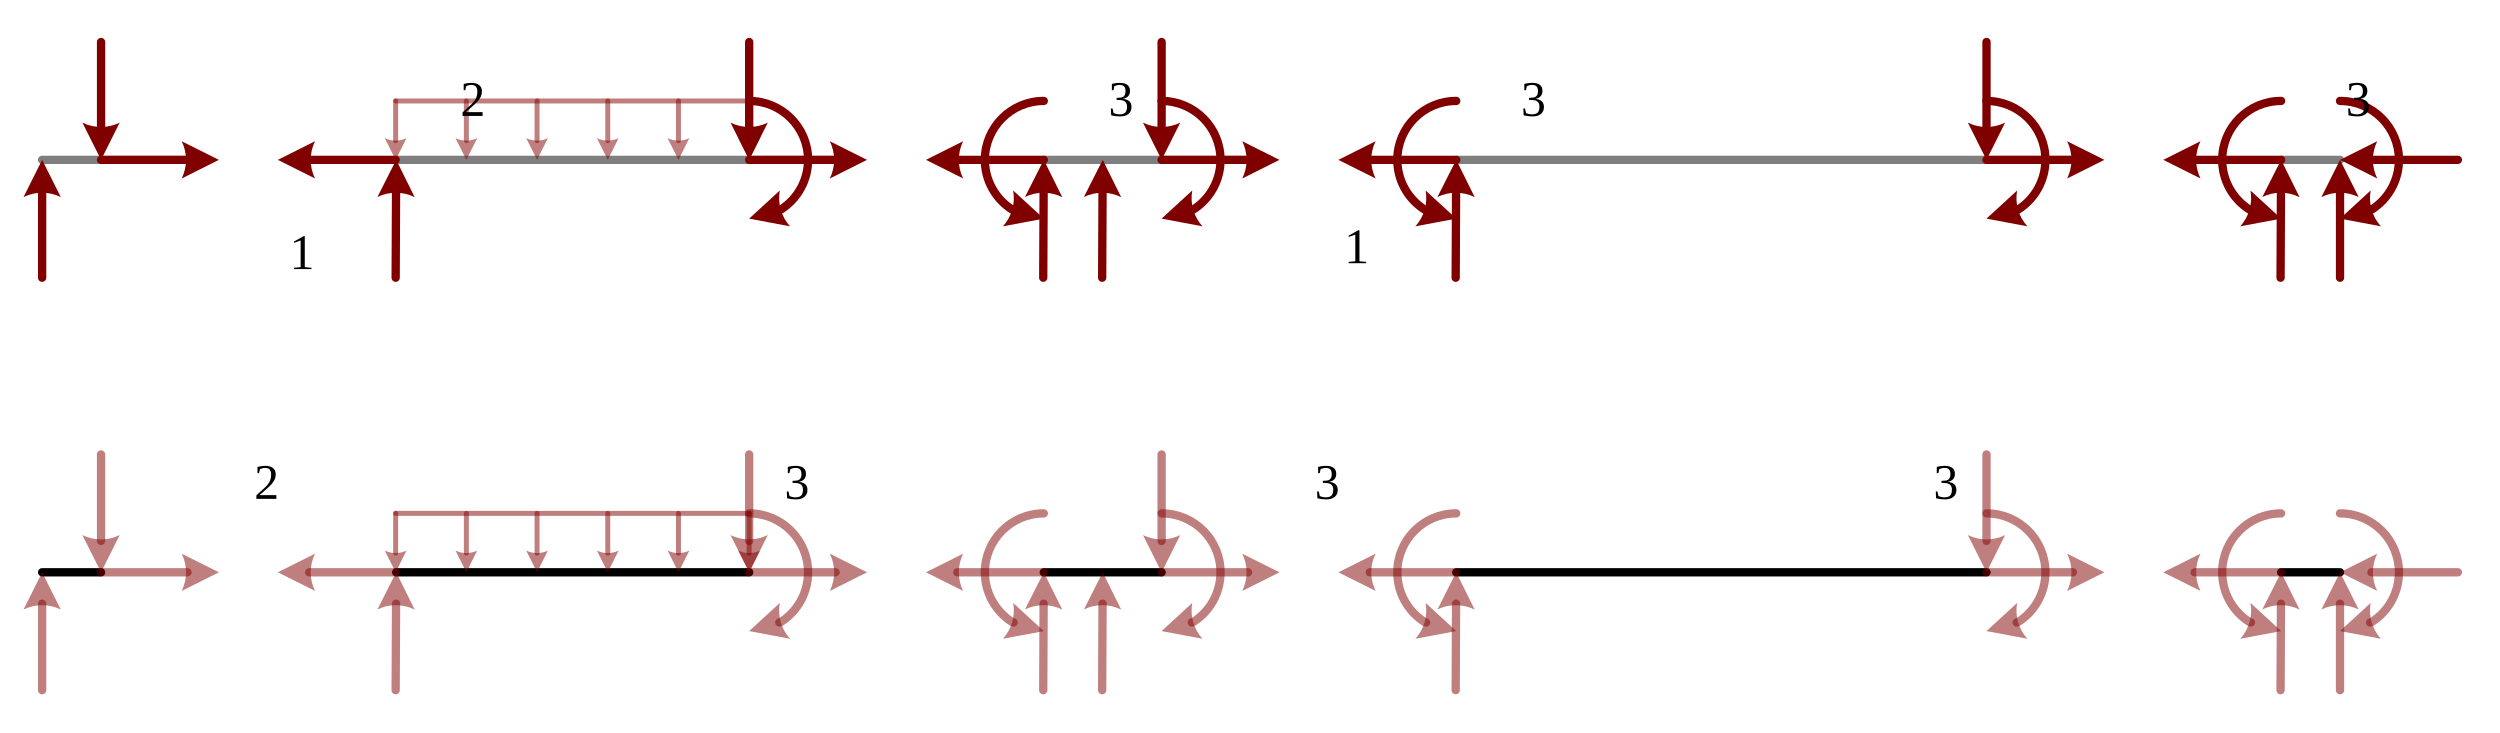
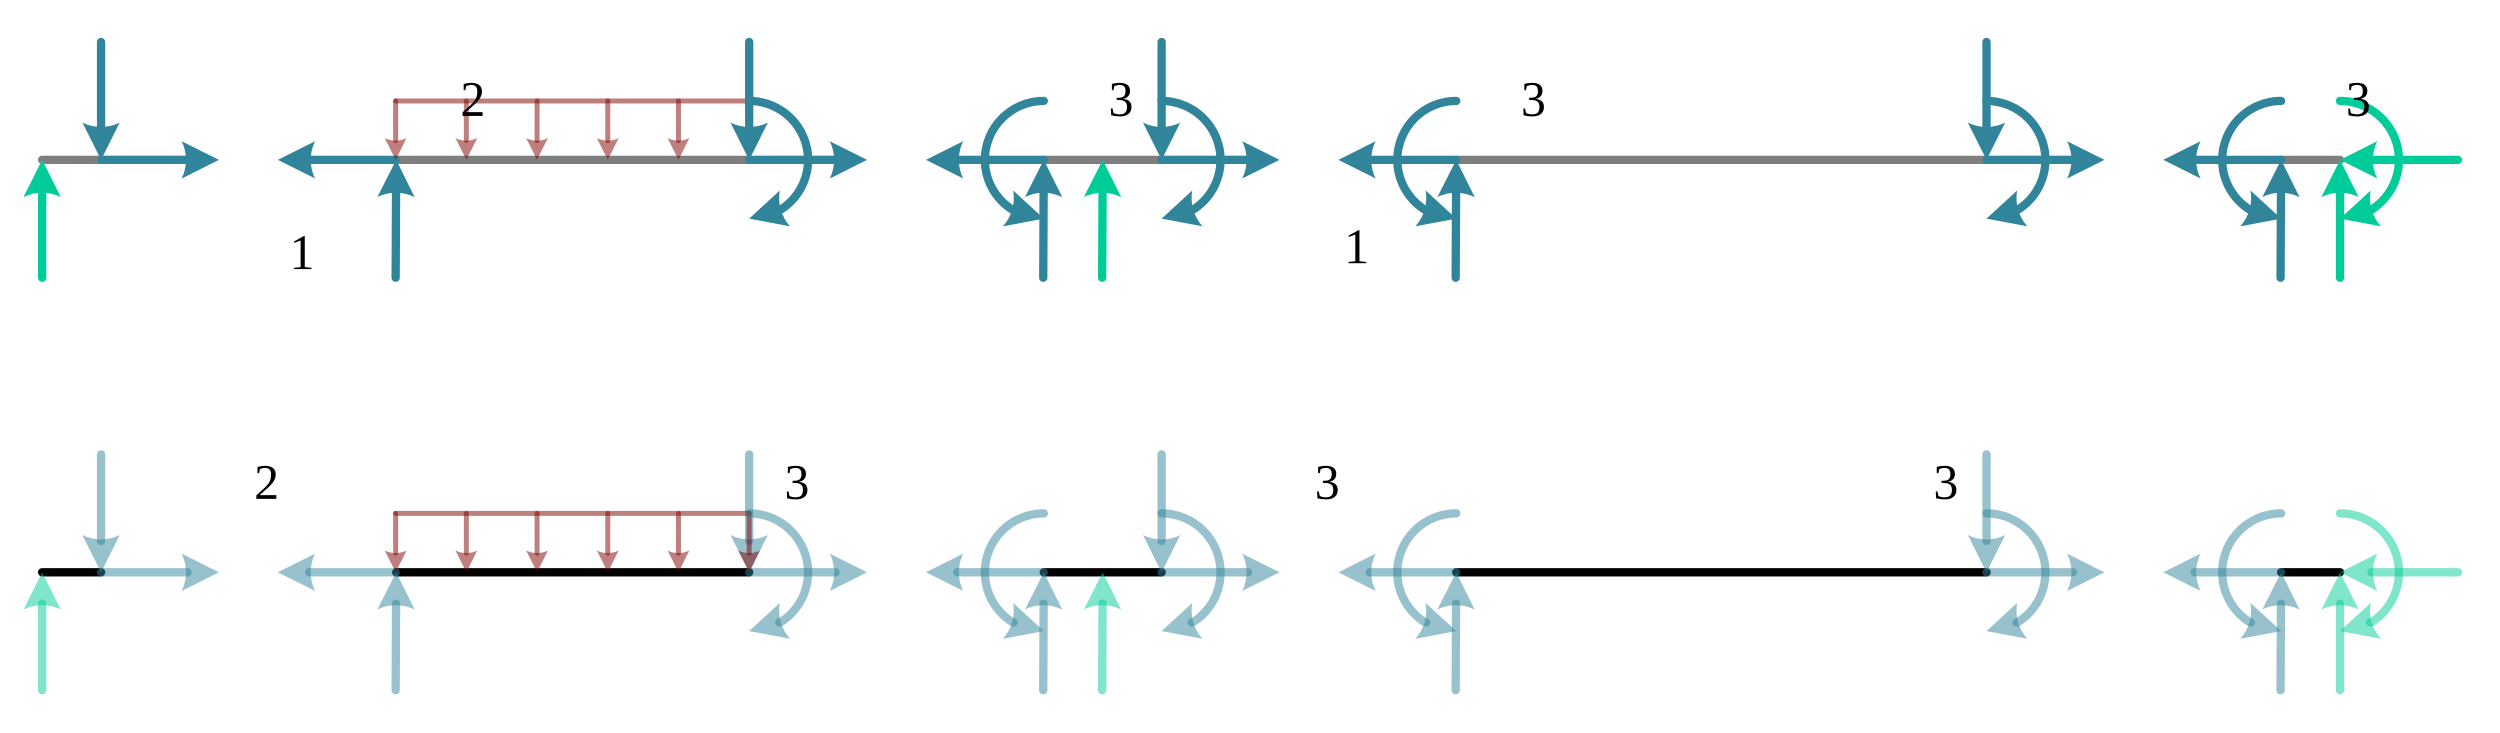
- <svg xmlns="http://www.w3.org/2000/svg" xmlns:ns1="http://schemas.microsoft.com/visio/2003/SVGExtensions/" xmlns:xlink="http://www.w3.org/1999/xlink" width="8.352in" height="2.446in" viewBox="0 0 601.316 176.12" xml:space="preserve" color-interpolation-filters="sRGB" class="st14">
+ <svg xmlns="http://www.w3.org/2000/svg" xmlns:ns1="http://schemas.microsoft.com/visio/2003/SVGExtensions/" xmlns:xlink="http://www.w3.org/1999/xlink" width="8.352in" height="2.446in" viewBox="0 0 601.316 176.12" xml:space="preserve" color-interpolation-filters="sRGB" class="st22">
  <ns1:documentProperties ns1:langID="1043" ns1:metric="true" ns1:viewMarkup="false" />
  <style type="text/css">
	
		.st1 {stroke:#000000;stroke-linecap:round;stroke-linejoin:round;stroke-opacity:0.5;stroke-width:2}
- 		.st2 {marker-start:url(#mrkr5-21);stroke:#800000;stroke-linecap:round;stroke-linejoin:round;stroke-width:2}
- 		.st3 {fill:#800000;fill-opacity:1;stroke:#800000;stroke-opacity:1;stroke-width:0.442}
- 		.st4 {marker-end:url(#mrkr5-57);stroke:#800000;stroke-linecap:round;stroke-linejoin:round;stroke-opacity:0.5;stroke-width:1.2}
- 		.st5 {fill:#800000;fill-opacity:0.5;stroke:#800000;stroke-opacity:0.5;stroke-width:0.455}
- 		.st6 {stroke:#800000;stroke-linecap:round;stroke-linejoin:round;stroke-opacity:0.5;stroke-width:1.2}
- 		.st7 {marker-end:url(#mrkr5-151);stroke:#800000;stroke-linecap:round;stroke-linejoin:round;stroke-width:2}
- 		.st8 {stroke:#000000;stroke-linecap:round;stroke-linejoin:round;stroke-width:2}
- 		.st9 {marker-start:url(#mrkr5-197);stroke:#800000;stroke-linecap:round;stroke-linejoin:round;stroke-opacity:0.5;stroke-width:2}
- 		.st10 {fill:#800000;fill-opacity:0.5;stroke:#800000;stroke-opacity:0.5;stroke-width:0.442}
- 		.st11 {marker-end:url(#mrkr5-326);stroke:#800000;stroke-linecap:round;stroke-linejoin:round;stroke-opacity:0.5;stroke-width:2}
- 		.st12 {fill:none;stroke:none;stroke-linecap:round;stroke-linejoin:round;stroke-width:0.24}
- 		.st13 {fill:#000000;font-family:Times New Roman;font-size:1em}
- 		.st14 {fill:none;fill-rule:evenodd;font-size:12px;overflow:visible;stroke-linecap:square;stroke-miterlimit:3}
+ 		.st2 {marker-start:url(#mrkr5-21);stroke:#00cc99;stroke-linecap:round;stroke-linejoin:round;stroke-width:2}
+ 		.st3 {fill:#00cc99;fill-opacity:1;stroke:#00cc99;stroke-opacity:1;stroke-width:0.442}
+ 		.st4 {marker-start:url(#mrkr5-27);stroke:#31859b;stroke-linecap:round;stroke-linejoin:round;stroke-width:2}
+ 		.st5 {fill:#31859b;fill-opacity:1;stroke:#31859b;stroke-opacity:1;stroke-width:0.442}
+ 		.st6 {marker-end:url(#mrkr5-58);stroke:#800000;stroke-linecap:round;stroke-linejoin:round;stroke-opacity:0.5;stroke-width:1.2}
+ 		.st7 {fill:#800000;fill-opacity:0.5;stroke:#800000;stroke-opacity:0.5;stroke-width:0.455}
+ 		.st8 {stroke:#800000;stroke-linecap:round;stroke-linejoin:round;stroke-opacity:0.5;stroke-width:1.2}
+ 		.st9 {marker-end:url(#mrkr5-77);stroke:#31859b;stroke-linecap:round;stroke-linejoin:round;stroke-opacity:0.5;stroke-width:1.2}
+ 		.st10 {fill:#31859b;fill-opacity:0.5;stroke:#31859b;stroke-opacity:0.5;stroke-width:0.455}
+ 		.st11 {marker-end:url(#mrkr5-153);stroke:#00cc99;stroke-linecap:round;stroke-linejoin:round;stroke-width:2}
+ 		.st12 {marker-end:url(#mrkr5-159);stroke:#31859b;stroke-linecap:round;stroke-linejoin:round;stroke-width:2}
+ 		.st13 {stroke:#000000;stroke-linecap:round;stroke-linejoin:round;stroke-width:2}
+ 		.st14 {marker-start:url(#mrkr5-200);stroke:#00cc99;stroke-linecap:round;stroke-linejoin:round;stroke-opacity:0.5;stroke-width:2}
+ 		.st15 {fill:#00cc99;fill-opacity:0.5;stroke:#00cc99;stroke-opacity:0.5;stroke-width:0.442}
+ 		.st16 {marker-start:url(#mrkr5-206);stroke:#31859b;stroke-linecap:round;stroke-linejoin:round;stroke-opacity:0.5;stroke-width:2}
+ 		.st17 {fill:#31859b;fill-opacity:0.5;stroke:#31859b;stroke-opacity:0.5;stroke-width:0.442}
+ 		.st18 {marker-end:url(#mrkr5-330);stroke:#00cc99;stroke-linecap:round;stroke-linejoin:round;stroke-opacity:0.5;stroke-width:2}
+ 		.st19 {marker-end:url(#mrkr5-336);stroke:#31859b;stroke-linecap:round;stroke-linejoin:round;stroke-opacity:0.5;stroke-width:2}
+ 		.st20 {fill:none;stroke:none;stroke-linecap:round;stroke-linejoin:round;stroke-width:0.24}
+ 		.st21 {fill:#000000;font-family:Times New Roman;font-size:1em}
+ 		.st22 {fill:none;fill-rule:evenodd;font-size:12px;overflow:visible;stroke-linecap:square;stroke-miterlimit:3}
	
	</style>
  <defs id="Markers">
    <g id="lend5">
      <path d="M 2 1 L 0 0 L 1.981 -0.993 C 1.672 -0.365 1.673 0.373 1.985 1 " style="stroke:none" />
    </g>
    <marker id="mrkr5-21" class="st3" ns1:arrowType="5" ns1:arrowSize="2" ns1:setback="3.775" refX="3.775" orient="auto" markerUnits="strokeWidth" overflow="visible">
      <use xlink:href="#lend5" transform="scale(2.26) " />
    </marker>
-     <marker id="mrkr5-57" class="st5" ns1:arrowType="5" ns1:arrowSize="0" ns1:setback="3.85" refX="-3.85" orient="auto" markerUnits="strokeWidth" overflow="visible">
+     <marker id="mrkr5-27" class="st5" ns1:arrowType="5" ns1:arrowSize="2" ns1:setback="3.775" refX="3.775" orient="auto" markerUnits="strokeWidth" overflow="visible">
+       <use xlink:href="#lend5" transform="scale(2.26) " />
+     </marker>
+     <marker id="mrkr5-58" class="st7" ns1:arrowType="5" ns1:arrowSize="0" ns1:setback="3.85" refX="-3.85" orient="auto" markerUnits="strokeWidth" overflow="visible">
      <use xlink:href="#lend5" transform="scale(-2.2,-2.2) " />
    </marker>
-     <marker id="mrkr5-151" class="st3" ns1:arrowType="5" ns1:arrowSize="2" ns1:setback="3.775" refX="-3.775" orient="auto" markerUnits="strokeWidth" overflow="visible">
+     <marker id="mrkr5-77" class="st10" ns1:arrowType="5" ns1:arrowSize="0" ns1:setback="3.85" refX="-3.85" orient="auto" markerUnits="strokeWidth" overflow="visible">
+       <use xlink:href="#lend5" transform="scale(-2.2,-2.2) " />
+     </marker>
+     <marker id="mrkr5-153" class="st3" ns1:arrowType="5" ns1:arrowSize="2" ns1:setback="3.775" refX="-3.775" orient="auto" markerUnits="strokeWidth" overflow="visible">
      <use xlink:href="#lend5" transform="scale(-2.26,-2.26) " />
    </marker>
-     <marker id="mrkr5-197" class="st10" ns1:arrowType="5" ns1:arrowSize="2" ns1:setback="3.775" refX="3.775" orient="auto" markerUnits="strokeWidth" overflow="visible">
+     <marker id="mrkr5-159" class="st5" ns1:arrowType="5" ns1:arrowSize="2" ns1:setback="3.775" refX="-3.775" orient="auto" markerUnits="strokeWidth" overflow="visible">
+       <use xlink:href="#lend5" transform="scale(-2.26,-2.26) " />
+     </marker>
+     <marker id="mrkr5-200" class="st15" ns1:arrowType="5" ns1:arrowSize="2" ns1:setback="3.775" refX="3.775" orient="auto" markerUnits="strokeWidth" overflow="visible">
      <use xlink:href="#lend5" transform="scale(2.26) " />
    </marker>
-     <marker id="mrkr5-326" class="st10" ns1:arrowType="5" ns1:arrowSize="2" ns1:setback="3.775" refX="-3.775" orient="auto" markerUnits="strokeWidth" overflow="visible">
+     <marker id="mrkr5-206" class="st17" ns1:arrowType="5" ns1:arrowSize="2" ns1:setback="3.775" refX="3.775" orient="auto" markerUnits="strokeWidth" overflow="visible">
+       <use xlink:href="#lend5" transform="scale(2.26) " />
+     </marker>
+     <marker id="mrkr5-330" class="st15" ns1:arrowType="5" ns1:arrowSize="2" ns1:setback="3.775" refX="-3.775" orient="auto" markerUnits="strokeWidth" overflow="visible">
+       <use xlink:href="#lend5" transform="scale(-2.26,-2.26) " />
+     </marker>
+     <marker id="mrkr5-336" class="st17" ns1:arrowType="5" ns1:arrowSize="2" ns1:setback="3.775" refX="-3.775" orient="auto" markerUnits="strokeWidth" overflow="visible">
      <use xlink:href="#lend5" transform="scale(-2.26,-2.26) " />
    </marker>
  </defs>
  <g ns1:mID="0" ns1:index="1" ns1:groupContext="foregroundPage">
    <ns1:pageProperties ns1:drawingScale="0.0393701" ns1:pageScale="0.0393701" ns1:drawingUnits="24" ns1:shadowOffsetX="8.50394" ns1:shadowOffsetY="-8.50394" />
-     <g id="shape1396-1" ns1:mID="1396" ns1:groupContext="shape" transform="translate(350.265,-137.666) rotate(2.21413E-07)">
+     <g id="shape47-1" ns1:mID="47" ns1:groupContext="shape" transform="translate(350.265,-137.666) rotate(2.21413E-07)">
      <path d="M0 176.12 L127.56 176.12" class="st1" />
    </g>
-     <g id="shape1397-4" ns1:mID="1397" ns1:groupContext="shape" transform="translate(95.2771,-137.666)">
+     <g id="shape48-4" ns1:mID="48" ns1:groupContext="shape" transform="translate(95.2771,-137.666)">
      <path d="M0 176.12 L84.91 176.12" class="st1" />
    </g>
-     <g id="shape1398-7" ns1:mID="1398" ns1:groupContext="shape" transform="translate(548.69,-137.666) rotate(2.21414E-07)">
+     <g id="shape49-7" ns1:mID="49" ns1:groupContext="shape" transform="translate(548.69,-137.666) rotate(2.21414E-07)">
      <path d="M0 176.12 L14.17 176.12" class="st1" />
    </g>
-     <g id="shape1400-10" ns1:mID="1400" ns1:groupContext="shape" transform="translate(251.052,-137.666) rotate(2.21414E-07)">
+     <g id="shape50-10" ns1:mID="50" ns1:groupContext="shape" transform="translate(251.052,-137.666) rotate(2.21413E-07)">
      <path d="M0 176.12 L28.35 176.12" class="st1" />
    </g>
-     <g id="shape1401-13" ns1:mID="1401" ns1:groupContext="shape" transform="translate(10.107,-137.666) rotate(2.21414E-07)">
+     <g id="shape51-13" ns1:mID="51" ns1:groupContext="shape" transform="translate(10.107,-137.666) rotate(2.21414E-07)">
      <path d="M0 176.12 L14.17 176.12" class="st1" />
    </g>
-     <g id="shape1402-16" ns1:mID="1402" ns1:groupContext="shape" transform="translate(186.227,38.4535) rotate(90)">
+     <g id="shape52-16" ns1:mID="52" ns1:groupContext="shape" transform="translate(186.227,38.4535) rotate(90)">
      <path d="M7.55 176.12 L7.91 176.12 L28.35 176.12" class="st2" />
    </g>
-     <g id="shape1403-22" ns1:mID="1403" ns1:groupContext="shape" transform="translate(-151.839,38.4535) rotate(-90)">
+     <g id="shape53-22" ns1:mID="53" ns1:groupContext="shape" transform="translate(-151.839,38.4535) rotate(-90)">
+       <path d="M7.55 176.12 L7.91 176.12 L28.35 176.12" class="st4" />
+     </g>
+     <g id="shape54-28" ns1:mID="54" ns1:groupContext="shape" transform="translate(222.705,-137.666)">
+       <path d="M7.55 176.12 L7.91 176.12 L28.35 176.12" class="st4" />
+     </g>
+     <g id="shape55-33" ns1:mID="55" ns1:groupContext="shape" transform="translate(208.532,214.573) rotate(180)">
+       <path d="M7.55 176.12 L7.91 176.12 L28.35 176.12" class="st4" />
+     </g>
+     <g id="shape56-38" ns1:mID="56" ns1:groupContext="shape" transform="translate(66.7999,-137.666)">
+       <path d="M7.55 176.12 L7.91 176.12 L28.35 176.12" class="st4" />
+     </g>
+     <g id="shape57-43" ns1:mID="57" ns1:groupContext="shape" transform="translate(271.395,39.2659) rotate(90.2643)">
+       <path d="M7.55 176.12 L7.91 176.12 L28.35 176.12" class="st4" />
+     </g>
+     <g id="shape58-48" ns1:mID="58" ns1:groupContext="shape" transform="translate(4.0662,38.4535) rotate(-90)">
+       <path d="M7.55 176.12 L7.91 176.12 L28.35 176.12" class="st4" />
+     </g>
+     <g id="shape59-53" ns1:mID="59" ns1:groupContext="shape" transform="translate(271.266,24.2803) rotate(90)">
+       <path d="M0 176.12 L9.55 176.12" class="st6" />
+     </g>
+     <g id="shape60-59" ns1:mID="60" ns1:groupContext="shape" transform="translate(95.1464,-151.839)">
+       <path d="M0 176.12 L85.04 176.12" class="st8" />
+     </g>
+     <g id="shape61-62" ns1:mID="61" ns1:groupContext="shape" transform="translate(288.274,24.2803) rotate(90)">
+       <path d="M0 176.12 L9.55 176.12" class="st6" />
+     </g>
+     <g id="shape62-67" ns1:mID="62" ns1:groupContext="shape" transform="translate(305.282,24.2803) rotate(90)">
+       <path d="M0 176.12 L9.55 176.12" class="st6" />
+     </g>
+     <g id="shape63-72" ns1:mID="63" ns1:groupContext="shape" transform="translate(356.305,24.2803) rotate(90)">
+       <path d="M0 176.12 L9.55 176.12" class="st9" />
+     </g>
+     <g id="shape64-78" ns1:mID="64" ns1:groupContext="shape" transform="translate(339.297,24.2803) rotate(90)">
+       <path d="M0 176.12 L9.55 176.12" class="st6" />
+     </g>
+     <g id="shape65-83" ns1:mID="65" ns1:groupContext="shape" transform="translate(322.29,24.2803) rotate(90)">
+       <path d="M0 176.12 L9.55 176.12" class="st6" />
+     </g>
+     <g id="shape66-88" ns1:mID="66" ns1:groupContext="shape" transform="translate(321.918,-137.666)">
+       <path d="M7.55 176.12 L7.91 176.12 L28.35 176.12" class="st4" />
+     </g>
+     <g id="shape67-93" ns1:mID="67" ns1:groupContext="shape" transform="translate(103.279,38.4535) rotate(-90)">
+       <path d="M7.55 176.12 L7.91 176.12 L28.35 176.12" class="st4" />
+     </g>
+     <g id="shape68-98" ns1:mID="68" ns1:groupContext="shape" transform="translate(520.343,-137.666)">
+       <path d="M7.55 176.12 L7.91 176.12 L28.35 176.12" class="st4" />
+     </g>
+     <g id="shape69-103" ns1:mID="69" ns1:groupContext="shape" transform="translate(301.704,38.4535) rotate(-90)">
+       <path d="M7.55 176.12 L7.91 176.12 L28.35 176.12" class="st4" />
+     </g>
+     <g id="shape70-108" ns1:mID="70" ns1:groupContext="shape" transform="translate(52.6267,214.573) rotate(180)">
+       <path d="M7.55 176.12 L7.91 176.12 L28.35 176.12" class="st4" />
+     </g>
+     <g id="shape71-113" ns1:mID="71" ns1:groupContext="shape" transform="translate(427.17,39.2659) rotate(90.2643)">
+       <path d="M7.55 176.12 L7.91 176.12 L28.35 176.12" class="st4" />
+     </g>
+     <g id="shape72-118" ns1:mID="72" ns1:groupContext="shape" transform="translate(506.17,214.573) rotate(180)">
+       <path d="M7.55 176.12 L7.91 176.12 L28.35 176.12" class="st4" />
+     </g>
+     <g id="shape73-123" ns1:mID="73" ns1:groupContext="shape" transform="translate(724.807,39.2659) rotate(90.2643)">
+       <path d="M7.55 176.12 L7.91 176.12 L28.35 176.12" class="st4" />
+     </g>
+     <g id="shape74-128" ns1:mID="74" ns1:groupContext="shape" transform="translate(307.745,214.573) rotate(180)">
+       <path d="M7.55 176.12 L7.91 176.12 L28.35 176.12" class="st4" />
+     </g>
+     <g id="shape75-133" ns1:mID="75" ns1:groupContext="shape" transform="translate(526.382,39.2659) rotate(90.2643)">
+       <path d="M7.55 176.12 L7.91 176.12 L28.35 176.12" class="st4" />
+     </g>
+     <g id="shape76-138" ns1:mID="76" ns1:groupContext="shape" transform="translate(738.983,38.4535) rotate(90)">
      <path d="M7.55 176.12 L7.91 176.12 L28.35 176.12" class="st2" />
    </g>
-     <g id="shape1404-27" ns1:mID="1404" ns1:groupContext="shape" transform="translate(222.705,-137.666)">
+     <g id="shape77-143" ns1:mID="77" ns1:groupContext="shape" transform="translate(562.863,-137.666)">
      <path d="M7.55 176.12 L7.91 176.12 L28.35 176.12" class="st2" />
    </g>
-     <g id="shape1405-32" ns1:mID="1405" ns1:groupContext="shape" transform="translate(208.532,214.573) rotate(180)">
+     <g id="shape78-148" ns1:mID="78" ns1:groupContext="shape" transform="translate(738.983,24.2803) rotate(90)">
+       <path d="M-0 176.12 A14.173 14.173 0 0 1 14.17 161.95 A14.173 14.173 0 0 1 26.14 168.52 L26.24 168.87" class="st11" />
+     </g>
+     <g id="shape79-154" ns1:mID="79" ns1:groupContext="shape" transform="translate(653.943,24.2803) rotate(90)">
+       <path d="M-0 176.12 A14.173 14.173 0 0 1 14.17 161.95 A14.173 14.173 0 0 1 26.14 168.52 L26.24 168.87" class="st12" />
+     </g>
+     <g id="shape80-160" ns1:mID="80" ns1:groupContext="shape" transform="translate(372.57,24.2803) rotate(-90) scale(-1,1)">
+       <path d="M-0 176.12 A14.173 14.173 0 0 1 14.17 161.95 A14.173 14.173 0 0 1 26.14 168.52 L26.24 168.87" class="st12" />
+     </g>
+     <g id="shape81-165" ns1:mID="81" ns1:groupContext="shape" transform="translate(455.518,24.2803) rotate(90)">
+       <path d="M-0 176.12 A14.173 14.173 0 0 1 14.17 161.95 A14.173 14.173 0 0 1 26.14 168.52 L26.24 168.87" class="st12" />
+     </g>
+     <g id="shape82-170" ns1:mID="82" ns1:groupContext="shape" transform="translate(174.145,24.2803) rotate(-90) scale(-1,1)">
+       <path d="M-0 176.12 A14.173 14.173 0 0 1 14.17 161.95 A14.173 14.173 0 0 1 26.14 168.52 L26.24 168.87" class="st12" />
+     </g>
+     <g id="shape83-175" ns1:mID="83" ns1:groupContext="shape" transform="translate(356.305,24.2803) rotate(90)">
+       <path d="M-0 176.12 A14.173 14.173 0 0 1 14.17 161.95 A14.173 14.173 0 0 1 26.14 168.52 L26.24 168.87" class="st12" />
+     </g>
+     <g id="shape84-180" ns1:mID="84" ns1:groupContext="shape" transform="translate(350.265,-38.4535) rotate(2.21413E-07)">
+       <path d="M0 176.12 L127.56 176.12" class="st13" />
+     </g>
+     <g id="shape85-183" ns1:mID="85" ns1:groupContext="shape" transform="translate(95.2771,-38.4535)">
+       <path d="M0 176.12 L84.91 176.12" class="st13" />
+     </g>
+     <g id="shape86-186" ns1:mID="86" ns1:groupContext="shape" transform="translate(548.69,-38.4535) rotate(2.21417E-07)">
+       <path d="M0 176.12 L14.17 176.12" class="st13" />
+     </g>
+     <g id="shape87-189" ns1:mID="87" ns1:groupContext="shape" transform="translate(251.052,-38.4535) rotate(2.21415E-07)">
+       <path d="M0 176.12 L28.35 176.12" class="st13" />
+     </g>
+     <g id="shape88-192" ns1:mID="88" ns1:groupContext="shape" transform="translate(10.107,-38.4535) rotate(2.21417E-07)">
+       <path d="M0 176.12 L14.17 176.12" class="st13" />
+     </g>
+     <g id="shape89-195" ns1:mID="89" ns1:groupContext="shape" transform="translate(186.227,137.666) rotate(90)">
+       <path d="M7.55 176.12 L7.91 176.12 L28.35 176.12" class="st14" />
+     </g>
+     <g id="shape90-201" ns1:mID="90" ns1:groupContext="shape" transform="translate(-151.839,137.666) rotate(-90)">
+       <path d="M7.55 176.12 L7.91 176.12 L28.35 176.12" class="st16" />
+     </g>
+     <g id="shape91-207" ns1:mID="91" ns1:groupContext="shape" transform="translate(222.705,-38.4535)">
+       <path d="M7.55 176.12 L7.91 176.12 L28.35 176.12" class="st16" />
+     </g>
+     <g id="shape92-212" ns1:mID="92" ns1:groupContext="shape" transform="translate(208.532,313.786) rotate(180)">
+       <path d="M7.55 176.12 L7.91 176.12 L28.35 176.12" class="st16" />
+     </g>
+     <g id="shape93-217" ns1:mID="93" ns1:groupContext="shape" transform="translate(66.7999,-38.4535)">
+       <path d="M7.55 176.12 L7.91 176.12 L28.35 176.12" class="st16" />
+     </g>
+     <g id="shape94-222" ns1:mID="94" ns1:groupContext="shape" transform="translate(271.395,138.478) rotate(90.2643)">
+       <path d="M7.55 176.12 L7.91 176.12 L28.35 176.12" class="st16" />
+     </g>
+     <g id="shape95-227" ns1:mID="95" ns1:groupContext="shape" transform="translate(4.0662,137.666) rotate(-90)">
+       <path d="M7.55 176.12 L7.91 176.12 L28.35 176.12" class="st16" />
+     </g>
+     <g id="shape96-232" ns1:mID="96" ns1:groupContext="shape" transform="translate(271.266,123.493) rotate(90)">
+       <path d="M0 176.12 L9.55 176.12" class="st6" />
+     </g>
+     <g id="shape97-237" ns1:mID="97" ns1:groupContext="shape" transform="translate(95.1464,-52.6267)">
+       <path d="M0 176.12 L85.04 176.12" class="st8" />
+     </g>
+     <g id="shape98-240" ns1:mID="98" ns1:groupContext="shape" transform="translate(288.274,123.493) rotate(90)">
+       <path d="M0 176.12 L9.55 176.12" class="st6" />
+     </g>
+     <g id="shape99-245" ns1:mID="99" ns1:groupContext="shape" transform="translate(305.282,123.493) rotate(90)">
+       <path d="M0 176.12 L9.55 176.12" class="st6" />
+     </g>
+     <g id="shape100-250" ns1:mID="100" ns1:groupContext="shape" transform="translate(356.305,123.493) rotate(90)">
+       <path d="M0 176.12 L9.55 176.12" class="st6" />
+     </g>
+     <g id="shape101-255" ns1:mID="101" ns1:groupContext="shape" transform="translate(339.297,123.493) rotate(90)">
+       <path d="M0 176.12 L9.55 176.12" class="st6" />
+     </g>
+     <g id="shape102-260" ns1:mID="102" ns1:groupContext="shape" transform="translate(322.29,123.493) rotate(90)">
+       <path d="M0 176.12 L9.55 176.12" class="st6" />
+     </g>
+     <g id="shape103-265" ns1:mID="103" ns1:groupContext="shape" transform="translate(321.918,-38.4535)">
+       <path d="M7.55 176.12 L7.91 176.12 L28.35 176.12" class="st16" />
+     </g>
+     <g id="shape104-270" ns1:mID="104" ns1:groupContext="shape" transform="translate(103.279,137.666) rotate(-90)">
+       <path d="M7.55 176.12 L7.91 176.12 L28.35 176.12" class="st16" />
+     </g>
+     <g id="shape105-275" ns1:mID="105" ns1:groupContext="shape" transform="translate(520.343,-38.4535)">
+       <path d="M7.55 176.12 L7.91 176.12 L28.35 176.12" class="st16" />
+     </g>
+     <g id="shape106-280" ns1:mID="106" ns1:groupContext="shape" transform="translate(301.704,137.666) rotate(-90)">
+       <path d="M7.55 176.12 L7.91 176.12 L28.35 176.12" class="st16" />
+     </g>
+     <g id="shape107-285" ns1:mID="107" ns1:groupContext="shape" transform="translate(52.6267,313.786) rotate(180)">
+       <path d="M7.55 176.12 L7.91 176.12 L28.35 176.12" class="st16" />
+     </g>
+     <g id="shape108-290" ns1:mID="108" ns1:groupContext="shape" transform="translate(427.17,138.478) rotate(90.2643)">
+       <path d="M7.55 176.12 L7.91 176.12 L28.35 176.12" class="st16" />
+     </g>
+     <g id="shape109-295" ns1:mID="109" ns1:groupContext="shape" transform="translate(506.17,313.786) rotate(180)">
+       <path d="M7.55 176.12 L7.91 176.12 L28.35 176.12" class="st16" />
+     </g>
+     <g id="shape110-300" ns1:mID="110" ns1:groupContext="shape" transform="translate(724.807,138.478) rotate(90.2643)">
+       <path d="M7.55 176.12 L7.91 176.12 L28.35 176.12" class="st16" />
+     </g>
+     <g id="shape111-305" ns1:mID="111" ns1:groupContext="shape" transform="translate(307.745,313.786) rotate(180)">
+       <path d="M7.55 176.12 L7.91 176.12 L28.35 176.12" class="st16" />
+     </g>
+     <g id="shape112-310" ns1:mID="112" ns1:groupContext="shape" transform="translate(526.382,138.478) rotate(90.2643)">
+       <path d="M7.55 176.12 L7.91 176.12 L28.35 176.12" class="st16" />
+     </g>
+     <g id="shape113-315" ns1:mID="113" ns1:groupContext="shape" transform="translate(738.983,137.666) rotate(90)">
+       <path d="M7.55 176.12 L7.91 176.12 L28.35 176.12" class="st14" />
+     </g>
+     <g id="shape114-320" ns1:mID="114" ns1:groupContext="shape" transform="translate(562.863,-38.4535)">
+       <path d="M7.55 176.12 L7.91 176.12 L28.35 176.12" class="st14" />
+     </g>
+     <g id="shape115-325" ns1:mID="115" ns1:groupContext="shape" transform="translate(738.983,123.493) rotate(90)">
+       <path d="M-0 176.12 A14.173 14.173 0 0 1 14.17 161.95 A14.173 14.173 0 0 1 26.14 168.52 L26.24 168.87" class="st18" />
+     </g>
+     <g id="shape116-331" ns1:mID="116" ns1:groupContext="shape" transform="translate(653.943,123.493) rotate(90)">
+       <path d="M-0 176.12 A14.173 14.173 0 0 1 14.17 161.95 A14.173 14.173 0 0 1 26.14 168.52 L26.24 168.87" class="st19" />
+     </g>
+     <g id="shape117-337" ns1:mID="117" ns1:groupContext="shape" transform="translate(372.57,123.493) rotate(-90) scale(-1,1)">
+       <path d="M-0 176.12 A14.173 14.173 0 0 1 14.17 161.95 A14.173 14.173 0 0 1 26.14 168.52 L26.24 168.87" class="st19" />
+     </g>
+     <g id="shape118-342" ns1:mID="118" ns1:groupContext="shape" transform="translate(455.518,123.493) rotate(90)">
+       <path d="M-0 176.12 A14.173 14.173 0 0 1 14.17 161.95 A14.173 14.173 0 0 1 26.14 168.52 L26.24 168.87" class="st19" />
+     </g>
+     <g id="shape119-347" ns1:mID="119" ns1:groupContext="shape" transform="translate(174.145,123.493) rotate(-90) scale(-1,1)">
+       <path d="M-0 176.12 A14.173 14.173 0 0 1 14.17 161.95 A14.173 14.173 0 0 1 26.14 168.52 L26.24 168.87" class="st19" />
+     </g>
+     <g id="shape120-352" ns1:mID="120" ns1:groupContext="shape" transform="translate(356.305,123.493) rotate(90)">
+       <path d="M-0 176.12 A14.173 14.173 0 0 1 14.17 161.95 A14.173 14.173 0 0 1 26.14 168.52 L26.24 168.87" class="st19" />
+     </g>
+     <g id="shape121-357" ns1:mID="121" ns1:groupContext="shape" transform="translate(11.5244,-107.902)">
+       <ns1:textBlock ns1:margins="rect(4,4,4,4)" ns1:tabSpace="42.5197" />
+       <ns1:textRect cx="7.087" cy="169.033" width="14.18" height="14.173" />
+       <rect x="0" y="161.946" width="14.173" height="14.173" class="st20" />
+       <text x="4.09" y="172.63" class="st21" ns1:langID="1043">
+         <ns1:paragraph ns1:horizAlign="1" />
+         <ns1:tabList />1</text>
+     </g>
+     <g id="shape122-360" ns1:mID="122" ns1:groupContext="shape" transform="translate(52.6267,-144.753)">
+       <ns1:textBlock ns1:margins="rect(4,4,4,4)" ns1:tabSpace="42.5197" />
+       <ns1:textRect cx="7.087" cy="169.033" width="14.18" height="14.173" />
+       <rect x="0" y="161.946" width="14.173" height="14.173" class="st20" />
+       <text x="4.09" y="172.63" class="st21" ns1:langID="1043">
+         <ns1:paragraph ns1:horizAlign="1" />
+         <ns1:tabList />2</text>
+     </g>
+     <g id="shape123-363" ns1:mID="123" ns1:groupContext="shape" transform="translate(208.532,-144.753)">
+       <ns1:textBlock ns1:margins="rect(4,4,4,4)" ns1:tabSpace="42.5197" />
+       <ns1:textRect cx="7.087" cy="169.033" width="14.18" height="14.173" />
+       <rect x="0" y="161.946" width="14.173" height="14.173" class="st20" />
+       <text x="4.09" y="172.63" class="st21" ns1:langID="1043">
+         <ns1:paragraph ns1:horizAlign="1" />
+         <ns1:tabList />3</text>
+     </g>
+     <g id="shape124-366" ns1:mID="124" ns1:groupContext="shape" transform="translate(307.745,-144.753)">
+       <ns1:textBlock ns1:margins="rect(4,4,4,4)" ns1:tabSpace="42.5197" />
+       <ns1:textRect cx="7.087" cy="169.033" width="14.18" height="14.173" />
+       <rect x="0" y="161.946" width="14.173" height="14.173" class="st20" />
+       <text x="4.09" y="172.63" class="st21" ns1:langID="1043">
+         <ns1:paragraph ns1:horizAlign="1" />
+         <ns1:tabList />3</text>
+     </g>
+     <g id="shape125-369" ns1:mID="125" ns1:groupContext="shape" transform="translate(441.343,39.2659) rotate(90.2643)">
      <path d="M7.55 176.12 L7.91 176.12 L28.35 176.12" class="st2" />
    </g>
-     <g id="shape1406-37" ns1:mID="1406" ns1:groupContext="shape" transform="translate(66.7999,-137.666)">
-       <path d="M7.55 176.12 L7.91 176.12 L28.35 176.12" class="st2" />
-     </g>
-     <g id="shape1407-42" ns1:mID="1407" ns1:groupContext="shape" transform="translate(271.395,39.2659) rotate(90.2643)">
-       <path d="M7.55 176.12 L7.91 176.12 L28.35 176.12" class="st2" />
-     </g>
-     <g id="shape1408-47" ns1:mID="1408" ns1:groupContext="shape" transform="translate(4.0662,38.4535) rotate(-90)">
-       <path d="M7.55 176.12 L7.91 176.12 L28.35 176.12" class="st2" />
-     </g>
-     <g id="shape1411-52" ns1:mID="1411" ns1:groupContext="shape" transform="translate(271.266,24.2803) rotate(90)">
-       <path d="M0 176.12 L9.55 176.12" class="st4" />
-     </g>
-     <g id="shape1412-58" ns1:mID="1412" ns1:groupContext="shape" transform="translate(95.1464,-151.839)">
-       <path d="M0 176.12 L85.04 176.12" class="st6" />
-     </g>
-     <g id="shape1413-61" ns1:mID="1413" ns1:groupContext="shape" transform="translate(288.274,24.2803) rotate(90)">
-       <path d="M0 176.12 L9.55 176.12" class="st4" />
-     </g>
-     <g id="shape1414-66" ns1:mID="1414" ns1:groupContext="shape" transform="translate(305.282,24.2803) rotate(90)">
-       <path d="M0 176.12 L9.55 176.12" class="st4" />
-     </g>
-     <g id="shape1415-71" ns1:mID="1415" ns1:groupContext="shape" transform="translate(356.305,24.2803) rotate(90)">
-       <path d="M0 176.12 L9.55 176.12" class="st4" />
-     </g>
-     <g id="shape1416-76" ns1:mID="1416" ns1:groupContext="shape" transform="translate(339.297,24.2803) rotate(90)">
-       <path d="M0 176.12 L9.55 176.12" class="st4" />
-     </g>
-     <g id="shape1417-81" ns1:mID="1417" ns1:groupContext="shape" transform="translate(322.29,24.2803) rotate(90)">
-       <path d="M0 176.12 L9.55 176.12" class="st4" />
-     </g>
-     <g id="shape1418-86" ns1:mID="1418" ns1:groupContext="shape" transform="translate(321.918,-137.666)">
-       <path d="M7.55 176.12 L7.91 176.12 L28.35 176.12" class="st2" />
-     </g>
-     <g id="shape1419-91" ns1:mID="1419" ns1:groupContext="shape" transform="translate(103.279,38.4535) rotate(-90)">
-       <path d="M7.55 176.12 L7.91 176.12 L28.35 176.12" class="st2" />
-     </g>
-     <g id="shape1420-96" ns1:mID="1420" ns1:groupContext="shape" transform="translate(520.343,-137.666)">
-       <path d="M7.55 176.12 L7.91 176.12 L28.35 176.12" class="st2" />
-     </g>
-     <g id="shape1421-101" ns1:mID="1421" ns1:groupContext="shape" transform="translate(301.704,38.4535) rotate(-90)">
-       <path d="M7.55 176.12 L7.91 176.12 L28.35 176.12" class="st2" />
-     </g>
-     <g id="shape1422-106" ns1:mID="1422" ns1:groupContext="shape" transform="translate(52.6267,214.573) rotate(180)">
-       <path d="M7.55 176.12 L7.91 176.12 L28.35 176.12" class="st2" />
-     </g>
-     <g id="shape1423-111" ns1:mID="1423" ns1:groupContext="shape" transform="translate(427.17,39.2659) rotate(90.2643)">
-       <path d="M7.55 176.12 L7.91 176.12 L28.35 176.12" class="st2" />
-     </g>
-     <g id="shape1424-116" ns1:mID="1424" ns1:groupContext="shape" transform="translate(506.17,214.573) rotate(180)">
-       <path d="M7.55 176.12 L7.91 176.12 L28.35 176.12" class="st2" />
-     </g>
-     <g id="shape1425-121" ns1:mID="1425" ns1:groupContext="shape" transform="translate(724.807,39.2659) rotate(90.2643)">
-       <path d="M7.55 176.12 L7.91 176.12 L28.35 176.12" class="st2" />
-     </g>
-     <g id="shape1427-126" ns1:mID="1427" ns1:groupContext="shape" transform="translate(307.745,214.573) rotate(180)">
-       <path d="M7.55 176.12 L7.91 176.12 L28.35 176.12" class="st2" />
-     </g>
-     <g id="shape1428-131" ns1:mID="1428" ns1:groupContext="shape" transform="translate(526.382,39.2659) rotate(90.2643)">
-       <path d="M7.55 176.12 L7.91 176.12 L28.35 176.12" class="st2" />
-     </g>
-     <g id="shape1429-136" ns1:mID="1429" ns1:groupContext="shape" transform="translate(738.983,38.4535) rotate(90)">
-       <path d="M7.55 176.12 L7.91 176.12 L28.35 176.12" class="st2" />
-     </g>
-     <g id="shape1430-141" ns1:mID="1430" ns1:groupContext="shape" transform="translate(562.863,-137.666)">
-       <path d="M7.55 176.12 L7.91 176.12 L28.35 176.12" class="st2" />
-     </g>
-     <g id="shape1431-146" ns1:mID="1431" ns1:groupContext="shape" transform="translate(738.983,24.2803) rotate(90)">
-       <path d="M-0 176.12 A14.173 14.173 0 0 1 14.17 161.95 A14.173 14.173 0 0 1 26.14 168.52 L26.24 168.87" class="st7" />
-     </g>
-     <g id="shape1432-152" ns1:mID="1432" ns1:groupContext="shape" transform="translate(653.943,24.2803) rotate(90)">
-       <path d="M-0 176.12 A14.173 14.173 0 0 1 14.17 161.95 A14.173 14.173 0 0 1 26.14 168.52 L26.24 168.87" class="st7" />
-     </g>
-     <g id="shape1433-157" ns1:mID="1433" ns1:groupContext="shape" transform="translate(372.57,24.2803) rotate(-90) scale(-1,1)">
-       <path d="M-0 176.12 A14.173 14.173 0 0 1 14.17 161.95 A14.173 14.173 0 0 1 26.14 168.52 L26.24 168.87" class="st7" />
-     </g>
-     <g id="shape1434-162" ns1:mID="1434" ns1:groupContext="shape" transform="translate(455.518,24.2803) rotate(90)">
-       <path d="M-0 176.12 A14.173 14.173 0 0 1 14.17 161.95 A14.173 14.173 0 0 1 26.14 168.52 L26.24 168.87" class="st7" />
-     </g>
-     <g id="shape1435-167" ns1:mID="1435" ns1:groupContext="shape" transform="translate(174.145,24.2803) rotate(-90) scale(-1,1)">
-       <path d="M-0 176.12 A14.173 14.173 0 0 1 14.17 161.95 A14.173 14.173 0 0 1 26.14 168.52 L26.24 168.87" class="st7" />
-     </g>
-     <g id="shape1438-172" ns1:mID="1438" ns1:groupContext="shape" transform="translate(356.305,24.2803) rotate(90)">
-       <path d="M-0 176.12 A14.173 14.173 0 0 1 14.17 161.95 A14.173 14.173 0 0 1 26.14 168.52 L26.24 168.87" class="st7" />
-     </g>
-     <g id="shape1439-177" ns1:mID="1439" ns1:groupContext="shape" transform="translate(350.265,-38.4535) rotate(2.21413E-07)">
-       <path d="M0 176.12 L127.56 176.12" class="st8" />
-     </g>
-     <g id="shape1440-180" ns1:mID="1440" ns1:groupContext="shape" transform="translate(95.2771,-38.4535)">
-       <path d="M0 176.12 L84.91 176.12" class="st8" />
-     </g>
-     <g id="shape1441-183" ns1:mID="1441" ns1:groupContext="shape" transform="translate(548.69,-38.4535) rotate(2.21414E-07)">
-       <path d="M0 176.12 L14.17 176.12" class="st8" />
-     </g>
-     <g id="shape1442-186" ns1:mID="1442" ns1:groupContext="shape" transform="translate(251.052,-38.4535) rotate(2.21414E-07)">
-       <path d="M0 176.12 L28.35 176.12" class="st8" />
-     </g>
-     <g id="shape1443-189" ns1:mID="1443" ns1:groupContext="shape" transform="translate(10.107,-38.4535) rotate(2.21414E-07)">
-       <path d="M0 176.12 L14.17 176.12" class="st8" />
-     </g>
-     <g id="shape1444-192" ns1:mID="1444" ns1:groupContext="shape" transform="translate(186.227,137.666) rotate(90)">
-       <path d="M7.55 176.12 L7.91 176.12 L28.35 176.12" class="st9" />
-     </g>
-     <g id="shape1445-198" ns1:mID="1445" ns1:groupContext="shape" transform="translate(-151.839,137.666) rotate(-90)">
-       <path d="M7.55 176.12 L7.91 176.12 L28.35 176.12" class="st9" />
-     </g>
-     <g id="shape1446-203" ns1:mID="1446" ns1:groupContext="shape" transform="translate(222.705,-38.4535)">
-       <path d="M7.55 176.12 L7.91 176.12 L28.35 176.12" class="st9" />
-     </g>
-     <g id="shape1447-208" ns1:mID="1447" ns1:groupContext="shape" transform="translate(208.532,313.786) rotate(180)">
-       <path d="M7.55 176.12 L7.91 176.12 L28.35 176.12" class="st9" />
-     </g>
-     <g id="shape1448-213" ns1:mID="1448" ns1:groupContext="shape" transform="translate(66.7999,-38.4535)">
-       <path d="M7.55 176.12 L7.91 176.12 L28.35 176.12" class="st9" />
-     </g>
-     <g id="shape1449-218" ns1:mID="1449" ns1:groupContext="shape" transform="translate(271.395,138.478) rotate(90.2643)">
-       <path d="M7.55 176.12 L7.91 176.12 L28.35 176.12" class="st9" />
-     </g>
-     <g id="shape1450-223" ns1:mID="1450" ns1:groupContext="shape" transform="translate(4.0662,137.666) rotate(-90)">
-       <path d="M7.55 176.12 L7.91 176.12 L28.35 176.12" class="st9" />
-     </g>
-     <g id="shape1452-228" ns1:mID="1452" ns1:groupContext="shape" transform="translate(271.266,123.493) rotate(90)">
-       <path d="M0 176.12 L9.55 176.12" class="st4" />
-     </g>
-     <g id="shape1453-233" ns1:mID="1453" ns1:groupContext="shape" transform="translate(95.1464,-52.6267)">
-       <path d="M0 176.12 L85.04 176.12" class="st6" />
-     </g>
-     <g id="shape1454-236" ns1:mID="1454" ns1:groupContext="shape" transform="translate(288.274,123.493) rotate(90)">
-       <path d="M0 176.12 L9.55 176.12" class="st4" />
-     </g>
-     <g id="shape1455-241" ns1:mID="1455" ns1:groupContext="shape" transform="translate(305.282,123.493) rotate(90)">
-       <path d="M0 176.12 L9.55 176.12" class="st4" />
-     </g>
-     <g id="shape1456-246" ns1:mID="1456" ns1:groupContext="shape" transform="translate(356.305,123.493) rotate(90)">
-       <path d="M0 176.12 L9.55 176.12" class="st4" />
-     </g>
-     <g id="shape1457-251" ns1:mID="1457" ns1:groupContext="shape" transform="translate(339.297,123.493) rotate(90)">
-       <path d="M0 176.12 L9.55 176.12" class="st4" />
-     </g>
-     <g id="shape1458-256" ns1:mID="1458" ns1:groupContext="shape" transform="translate(322.29,123.493) rotate(90)">
-       <path d="M0 176.12 L9.55 176.12" class="st4" />
-     </g>
-     <g id="shape1459-261" ns1:mID="1459" ns1:groupContext="shape" transform="translate(321.918,-38.4535)">
-       <path d="M7.55 176.12 L7.91 176.12 L28.35 176.12" class="st9" />
-     </g>
-     <g id="shape1460-266" ns1:mID="1460" ns1:groupContext="shape" transform="translate(103.279,137.666) rotate(-90)">
-       <path d="M7.55 176.12 L7.91 176.12 L28.35 176.12" class="st9" />
-     </g>
-     <g id="shape1461-271" ns1:mID="1461" ns1:groupContext="shape" transform="translate(520.343,-38.4535)">
-       <path d="M7.55 176.12 L7.91 176.12 L28.35 176.12" class="st9" />
-     </g>
-     <g id="shape1462-276" ns1:mID="1462" ns1:groupContext="shape" transform="translate(301.704,137.666) rotate(-90)">
-       <path d="M7.55 176.12 L7.91 176.12 L28.35 176.12" class="st9" />
-     </g>
-     <g id="shape1463-281" ns1:mID="1463" ns1:groupContext="shape" transform="translate(52.6267,313.786) rotate(180)">
-       <path d="M7.55 176.12 L7.91 176.12 L28.35 176.12" class="st9" />
-     </g>
-     <g id="shape1464-286" ns1:mID="1464" ns1:groupContext="shape" transform="translate(427.17,138.478) rotate(90.2643)">
-       <path d="M7.55 176.12 L7.91 176.12 L28.35 176.12" class="st9" />
-     </g>
-     <g id="shape1465-291" ns1:mID="1465" ns1:groupContext="shape" transform="translate(506.17,313.786) rotate(180)">
-       <path d="M7.55 176.12 L7.91 176.12 L28.35 176.12" class="st9" />
-     </g>
-     <g id="shape1466-296" ns1:mID="1466" ns1:groupContext="shape" transform="translate(724.807,138.478) rotate(90.2643)">
-       <path d="M7.55 176.12 L7.91 176.12 L28.35 176.12" class="st9" />
-     </g>
-     <g id="shape1467-301" ns1:mID="1467" ns1:groupContext="shape" transform="translate(307.745,313.786) rotate(180)">
-       <path d="M7.55 176.12 L7.91 176.12 L28.35 176.12" class="st9" />
-     </g>
-     <g id="shape1468-306" ns1:mID="1468" ns1:groupContext="shape" transform="translate(526.382,138.478) rotate(90.2643)">
-       <path d="M7.55 176.12 L7.91 176.12 L28.35 176.12" class="st9" />
-     </g>
-     <g id="shape1469-311" ns1:mID="1469" ns1:groupContext="shape" transform="translate(738.983,137.666) rotate(90)">
-       <path d="M7.55 176.12 L7.91 176.12 L28.35 176.12" class="st9" />
-     </g>
-     <g id="shape1470-316" ns1:mID="1470" ns1:groupContext="shape" transform="translate(562.863,-38.4535)">
-       <path d="M7.55 176.12 L7.91 176.12 L28.35 176.12" class="st9" />
-     </g>
-     <g id="shape1471-321" ns1:mID="1471" ns1:groupContext="shape" transform="translate(738.983,123.493) rotate(90)">
-       <path d="M-0 176.12 A14.173 14.173 0 0 1 14.17 161.95 A14.173 14.173 0 0 1 26.14 168.52 L26.24 168.87" class="st11" />
-     </g>
-     <g id="shape1472-327" ns1:mID="1472" ns1:groupContext="shape" transform="translate(653.943,123.493) rotate(90)">
-       <path d="M-0 176.12 A14.173 14.173 0 0 1 14.17 161.95 A14.173 14.173 0 0 1 26.14 168.52 L26.24 168.87" class="st11" />
-     </g>
-     <g id="shape1473-332" ns1:mID="1473" ns1:groupContext="shape" transform="translate(372.57,123.493) rotate(-90) scale(-1,1)">
-       <path d="M-0 176.12 A14.173 14.173 0 0 1 14.17 161.95 A14.173 14.173 0 0 1 26.14 168.52 L26.24 168.87" class="st11" />
-     </g>
-     <g id="shape1474-337" ns1:mID="1474" ns1:groupContext="shape" transform="translate(455.518,123.493) rotate(90)">
-       <path d="M-0 176.12 A14.173 14.173 0 0 1 14.17 161.95 A14.173 14.173 0 0 1 26.14 168.52 L26.24 168.87" class="st11" />
-     </g>
-     <g id="shape1475-342" ns1:mID="1475" ns1:groupContext="shape" transform="translate(174.145,123.493) rotate(-90) scale(-1,1)">
-       <path d="M-0 176.12 A14.173 14.173 0 0 1 14.17 161.95 A14.173 14.173 0 0 1 26.14 168.52 L26.24 168.87" class="st11" />
-     </g>
-     <g id="shape1476-347" ns1:mID="1476" ns1:groupContext="shape" transform="translate(356.305,123.493) rotate(90)">
-       <path d="M-0 176.12 A14.173 14.173 0 0 1 14.17 161.95 A14.173 14.173 0 0 1 26.14 168.52 L26.24 168.87" class="st11" />
-     </g>
-     <g id="shape1477-352" ns1:mID="1477" ns1:groupContext="shape" transform="translate(11.5244,-107.902)">
-       <ns1:textBlock ns1:margins="rect(4,4,4,4)" ns1:tabSpace="42.5197" />
-       <ns1:textRect cx="7.087" cy="169.033" width="14.18" height="14.173" />
-       <rect x="0" y="161.946" width="14.173" height="14.173" class="st12" />
-       <text x="4.09" y="172.63" class="st13" ns1:langID="1043">
+     <g id="shape126-374" ns1:mID="126" ns1:groupContext="shape" transform="translate(441.343,138.478) rotate(90.2643)">
+       <path d="M7.55 176.12 L7.91 176.12 L28.35 176.12" class="st14" />
+     </g>
+     <g id="shape127-379" ns1:mID="127" ns1:groupContext="shape" transform="translate(74.9324,24.2803) rotate(-90) scale(-1,1)">
+       <path d="M-0 176.12 A14.173 14.173 0 0 1 14.17 161.95 A14.173 14.173 0 0 1 26.14 168.52 L26.24 168.87" class="st12" />
+     </g>
+     <g id="shape128-384" ns1:mID="128" ns1:groupContext="shape" transform="translate(74.9324,123.493) rotate(-90) scale(-1,1)">
+       <path d="M-0 176.12 A14.173 14.173 0 0 1 14.17 161.95 A14.173 14.173 0 0 1 26.14 168.52 L26.24 168.87" class="st19" />
+     </g>
+     <g id="shape129-389" ns1:mID="129" ns1:groupContext="shape" transform="translate(265.225,-109.32)">
+       <ns1:textBlock ns1:margins="rect(4,4,4,4)" ns1:tabSpace="42.5197" />
+       <ns1:textRect cx="7.087" cy="169.033" width="14.18" height="14.173" />
+       <rect x="0" y="161.946" width="14.173" height="14.173" class="st20" />
+       <text x="4.09" y="172.63" class="st21" ns1:langID="1043">
        <ns1:paragraph ns1:horizAlign="1" />
        <ns1:tabList />1</text>
    </g>
-     <g id="shape1478-355" ns1:mID="1478" ns1:groupContext="shape" transform="translate(52.6267,-144.753)">
-       <ns1:textBlock ns1:margins="rect(4,4,4,4)" ns1:tabSpace="42.5197" />
-       <ns1:textRect cx="7.087" cy="169.033" width="14.18" height="14.173" />
-       <rect x="0" y="161.946" width="14.173" height="14.173" class="st12" />
-       <text x="4.09" y="172.63" class="st13" ns1:langID="1043">
+     <g id="shape130-392" ns1:mID="130" ns1:groupContext="shape" transform="translate(506.17,-144.753)">
+       <ns1:textBlock ns1:margins="rect(4,4,4,4)" ns1:tabSpace="42.5197" />
+       <ns1:textRect cx="7.087" cy="169.033" width="14.18" height="14.173" />
+       <rect x="0" y="161.946" width="14.173" height="14.173" class="st20" />
+       <text x="4.09" y="172.63" class="st21" ns1:langID="1043">
+         <ns1:paragraph ns1:horizAlign="1" />
+         <ns1:tabList />3</text>
+     </g>
+     <g id="shape131-395" ns1:mID="131" ns1:groupContext="shape" transform="translate(577.036,-109.32)">
+       <ns1:textBlock ns1:margins="rect(4,4,4,4)" ns1:tabSpace="42.5197" />
+       <ns1:textRect cx="7.087" cy="169.033" width="14.18" height="14.173" />
+       <rect x="0" y="161.946" width="14.173" height="14.173" class="st20" />
+       <text x="4.09" y="172.63" class="st21" ns1:langID="1043">
+         <ns1:paragraph ns1:horizAlign="1" />
+         <ns1:tabList />3</text>
+     </g>
+     <g id="shape132-398" ns1:mID="132" ns1:groupContext="shape" transform="translate(3.02042,-52.6267)">
+       <ns1:textBlock ns1:margins="rect(4,4,4,4)" ns1:tabSpace="42.5197" />
+       <ns1:textRect cx="7.087" cy="169.033" width="14.18" height="14.173" />
+       <rect x="0" y="161.946" width="14.173" height="14.173" class="st20" />
+       <text x="4.09" y="172.63" class="st21" ns1:langID="1043">
        <ns1:paragraph ns1:horizAlign="1" />
        <ns1:tabList />2</text>
    </g>
-     <g id="shape1479-358" ns1:mID="1479" ns1:groupContext="shape" transform="translate(208.532,-144.753)">
-       <ns1:textBlock ns1:margins="rect(4,4,4,4)" ns1:tabSpace="42.5197" />
-       <ns1:textRect cx="7.087" cy="169.033" width="14.18" height="14.173" />
-       <rect x="0" y="161.946" width="14.173" height="14.173" class="st12" />
-       <text x="4.09" y="172.63" class="st13" ns1:langID="1043">
-         <ns1:paragraph ns1:horizAlign="1" />
-         <ns1:tabList />3</text>
-     </g>
-     <g id="shape1480-361" ns1:mID="1480" ns1:groupContext="shape" transform="translate(307.745,-144.753)">
-       <ns1:textBlock ns1:margins="rect(4,4,4,4)" ns1:tabSpace="42.5197" />
-       <ns1:textRect cx="7.087" cy="169.033" width="14.18" height="14.173" />
-       <rect x="0" y="161.946" width="14.173" height="14.173" class="st12" />
-       <text x="4.09" y="172.63" class="st13" ns1:langID="1043">
-         <ns1:paragraph ns1:horizAlign="1" />
-         <ns1:tabList />3</text>
-     </g>
-     <g id="shape1481-364" ns1:mID="1481" ns1:groupContext="shape" transform="translate(441.343,39.2659) rotate(90.2643)">
-       <path d="M7.55 176.12 L7.91 176.12 L28.35 176.12" class="st2" />
-     </g>
-     <g id="shape1482-369" ns1:mID="1482" ns1:groupContext="shape" transform="translate(441.343,138.478) rotate(90.2643)">
-       <path d="M7.55 176.12 L7.91 176.12 L28.35 176.12" class="st9" />
-     </g>
-     <g id="shape1483-374" ns1:mID="1483" ns1:groupContext="shape" transform="translate(74.9324,24.2803) rotate(-90) scale(-1,1)">
-       <path d="M-0 176.12 A14.173 14.173 0 0 1 14.17 161.95 A14.173 14.173 0 0 1 26.14 168.52 L26.24 168.87" class="st7" />
-     </g>
-     <g id="shape1484-379" ns1:mID="1484" ns1:groupContext="shape" transform="translate(74.9324,123.493) rotate(-90) scale(-1,1)">
-       <path d="M-0 176.12 A14.173 14.173 0 0 1 14.17 161.95 A14.173 14.173 0 0 1 26.14 168.52 L26.24 168.87" class="st11" />
-     </g>
-     <g id="shape1485-384" ns1:mID="1485" ns1:groupContext="shape" transform="translate(265.225,-109.32)">
-       <ns1:textBlock ns1:margins="rect(4,4,4,4)" ns1:tabSpace="42.5197" />
-       <ns1:textRect cx="7.087" cy="169.033" width="14.18" height="14.173" />
-       <rect x="0" y="161.946" width="14.173" height="14.173" class="st12" />
-       <text x="4.09" y="172.63" class="st13" ns1:langID="1043">
-         <ns1:paragraph ns1:horizAlign="1" />
-         <ns1:tabList />1</text>
-     </g>
-     <g id="shape1486-387" ns1:mID="1486" ns1:groupContext="shape" transform="translate(506.17,-144.753)">
-       <ns1:textBlock ns1:margins="rect(4,4,4,4)" ns1:tabSpace="42.5197" />
-       <ns1:textRect cx="7.087" cy="169.033" width="14.18" height="14.173" />
-       <rect x="0" y="161.946" width="14.173" height="14.173" class="st12" />
-       <text x="4.09" y="172.63" class="st13" ns1:langID="1043">
-         <ns1:paragraph ns1:horizAlign="1" />
-         <ns1:tabList />3</text>
-     </g>
-     <g id="shape1487-390" ns1:mID="1487" ns1:groupContext="shape" transform="translate(577.036,-109.32)">
-       <ns1:textBlock ns1:margins="rect(4,4,4,4)" ns1:tabSpace="42.5197" />
-       <ns1:textRect cx="7.087" cy="169.033" width="14.18" height="14.173" />
-       <rect x="0" y="161.946" width="14.173" height="14.173" class="st12" />
-       <text x="4.09" y="172.63" class="st13" ns1:langID="1043">
-         <ns1:paragraph ns1:horizAlign="1" />
-         <ns1:tabList />3</text>
-     </g>
-     <g id="shape1488-393" ns1:mID="1488" ns1:groupContext="shape" transform="translate(3.02042,-52.6267)">
-       <ns1:textBlock ns1:margins="rect(4,4,4,4)" ns1:tabSpace="42.5197" />
-       <ns1:textRect cx="7.087" cy="169.033" width="14.18" height="14.173" />
-       <rect x="0" y="161.946" width="14.173" height="14.173" class="st12" />
-       <text x="4.09" y="172.63" class="st13" ns1:langID="1043">
-         <ns1:paragraph ns1:horizAlign="1" />
-         <ns1:tabList />2</text>
-     </g>
-     <g id="shape1489-396" ns1:mID="1489" ns1:groupContext="shape" transform="translate(130.579,-52.6267)">
-       <ns1:textBlock ns1:margins="rect(4,4,4,4)" ns1:tabSpace="42.5197" />
-       <ns1:textRect cx="7.087" cy="169.033" width="14.18" height="14.173" />
-       <rect x="0" y="161.946" width="14.173" height="14.173" class="st12" />
-       <text x="4.09" y="172.63" class="st13" ns1:langID="1043">
-         <ns1:paragraph ns1:horizAlign="1" />
-         <ns1:tabList />3</text>
-     </g>
-     <g id="shape1490-399" ns1:mID="1490" ns1:groupContext="shape" transform="translate(258.139,-52.6267)">
-       <ns1:textBlock ns1:margins="rect(4,4,4,4)" ns1:tabSpace="42.5197" />
-       <ns1:textRect cx="7.087" cy="169.033" width="14.18" height="14.173" />
-       <rect x="0" y="161.946" width="14.173" height="14.173" class="st12" />
-       <text x="4.09" y="172.63" class="st13" ns1:langID="1043">
-         <ns1:paragraph ns1:horizAlign="1" />
-         <ns1:tabList />3</text>
-     </g>
-     <g id="shape1491-402" ns1:mID="1491" ns1:groupContext="shape" transform="translate(406.957,-52.6267)">
-       <ns1:textBlock ns1:margins="rect(4,4,4,4)" ns1:tabSpace="42.5197" />
-       <ns1:textRect cx="7.087" cy="169.033" width="14.18" height="14.173" />
-       <rect x="0" y="161.946" width="14.173" height="14.173" class="st12" />
-       <text x="4.09" y="172.63" class="st13" ns1:langID="1043">
-         <ns1:paragraph ns1:horizAlign="1" />
-         <ns1:tabList />3</text>
-     </g>
-     <g id="shape1492-405" ns1:mID="1492" ns1:groupContext="shape" transform="translate(548.69,-52.6267)">
-       <ns1:textBlock ns1:margins="rect(4,4,4,4)" ns1:tabSpace="42.5197" />
-       <ns1:textRect cx="7.087" cy="169.033" width="14.18" height="14.173" />
-       <rect x="0" y="161.946" width="14.173" height="14.173" class="st12" />
-       <text x="4.09" y="172.63" class="st13" ns1:langID="1043">
+     <g id="shape133-401" ns1:mID="133" ns1:groupContext="shape" transform="translate(130.579,-52.6267)">
+       <ns1:textBlock ns1:margins="rect(4,4,4,4)" ns1:tabSpace="42.5197" />
+       <ns1:textRect cx="7.087" cy="169.033" width="14.18" height="14.173" />
+       <rect x="0" y="161.946" width="14.173" height="14.173" class="st20" />
+       <text x="4.09" y="172.63" class="st21" ns1:langID="1043">
+         <ns1:paragraph ns1:horizAlign="1" />
+         <ns1:tabList />3</text>
+     </g>
+     <g id="shape134-404" ns1:mID="134" ns1:groupContext="shape" transform="translate(258.139,-52.6267)">
+       <ns1:textBlock ns1:margins="rect(4,4,4,4)" ns1:tabSpace="42.5197" />
+       <ns1:textRect cx="7.087" cy="169.033" width="14.18" height="14.173" />
+       <rect x="0" y="161.946" width="14.173" height="14.173" class="st20" />
+       <text x="4.09" y="172.63" class="st21" ns1:langID="1043">
+         <ns1:paragraph ns1:horizAlign="1" />
+         <ns1:tabList />3</text>
+     </g>
+     <g id="shape135-407" ns1:mID="135" ns1:groupContext="shape" transform="translate(406.957,-52.6267)">
+       <ns1:textBlock ns1:margins="rect(4,4,4,4)" ns1:tabSpace="42.5197" />
+       <ns1:textRect cx="7.087" cy="169.033" width="14.18" height="14.173" />
+       <rect x="0" y="161.946" width="14.173" height="14.173" class="st20" />
+       <text x="4.09" y="172.63" class="st21" ns1:langID="1043">
+         <ns1:paragraph ns1:horizAlign="1" />
+         <ns1:tabList />3</text>
+     </g>
+     <g id="shape136-410" ns1:mID="136" ns1:groupContext="shape" transform="translate(548.69,-52.6267)">
+       <ns1:textBlock ns1:margins="rect(4,4,4,4)" ns1:tabSpace="42.5197" />
+       <ns1:textRect cx="7.087" cy="169.033" width="14.18" height="14.173" />
+       <rect x="0" y="161.946" width="14.173" height="14.173" class="st20" />
+       <text x="4.09" y="172.63" class="st21" ns1:langID="1043">
        <ns1:paragraph ns1:horizAlign="1" />
        <ns1:tabList />3</text>
    </g>
  </g>
</svg>
